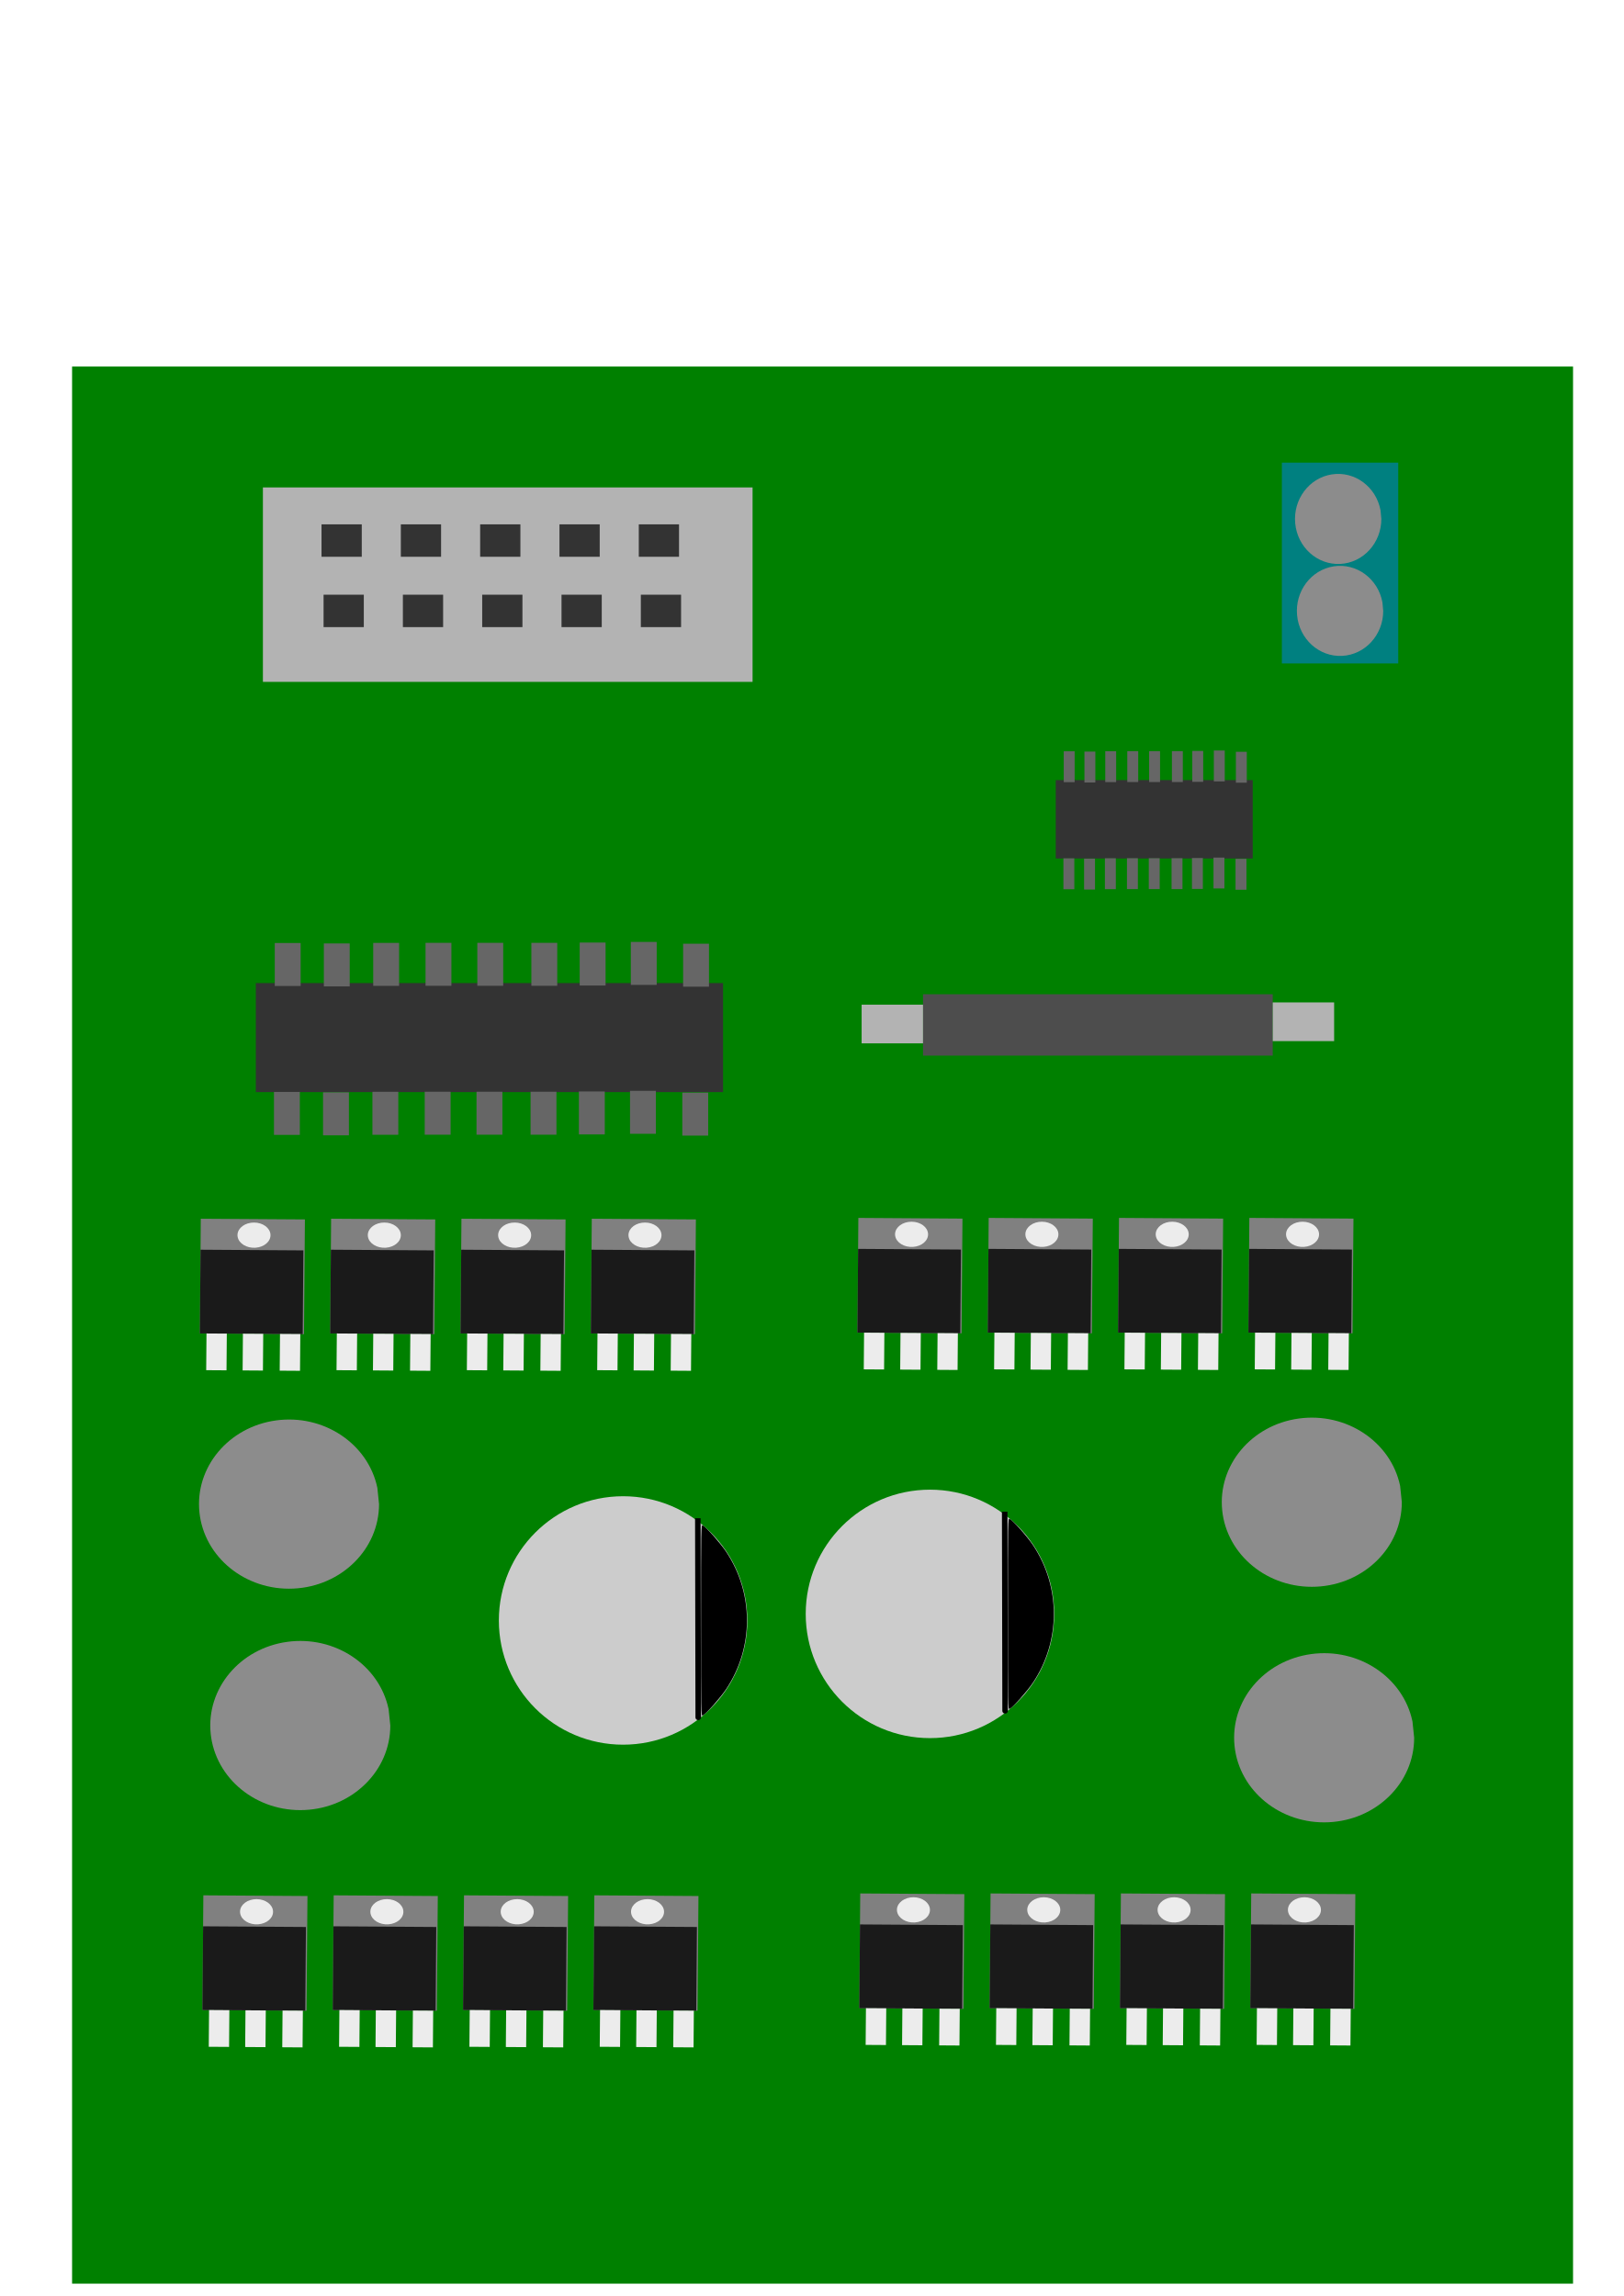
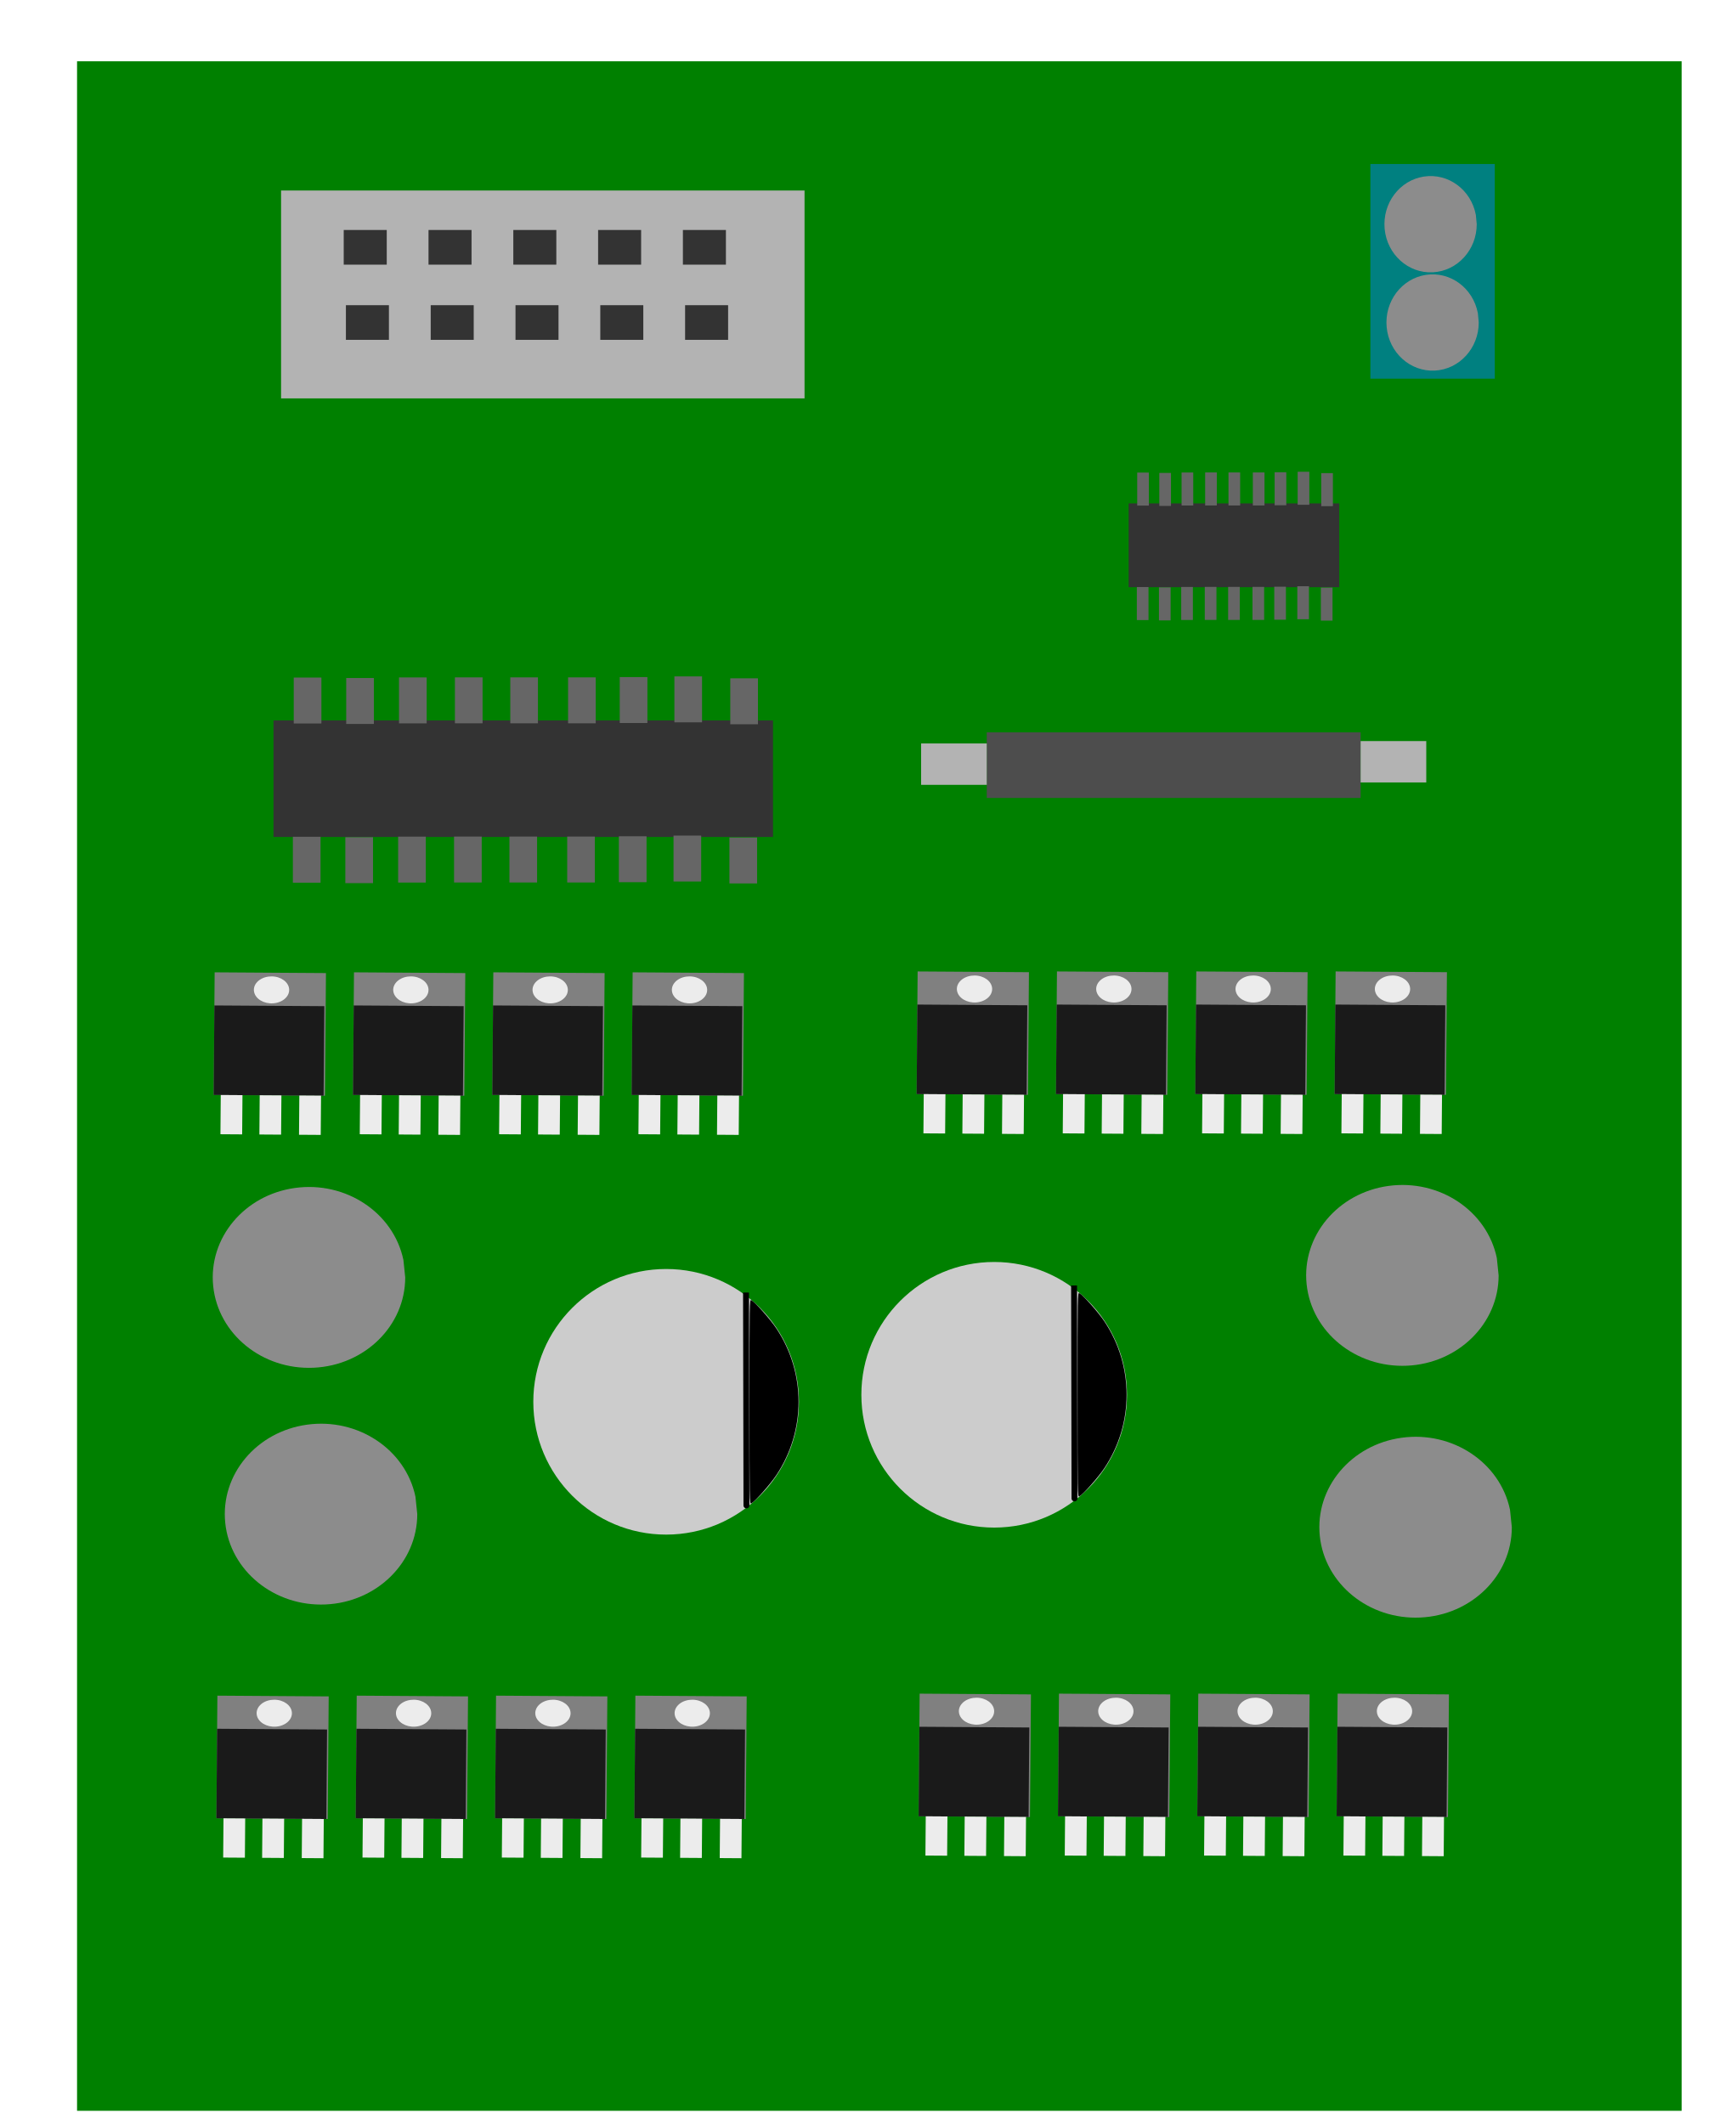
- <svg xmlns="http://www.w3.org/2000/svg" width="210mm" height="297mm" viewBox="0 0 210 297" version="1.1" id="svg4519">
+ <svg xmlns="http://www.w3.org/2000/svg" width="21cm" height="25.7cm" viewBox="0 0 210 257" version="1.1" id="svg4519">
  <defs id="defs4513" />
-   <g id="layer1">
+   <g id="layer1" transform="translate(0,-40.00005)">
    <rect style="fill:#008000;fill-opacity:1;stroke-width:21.03;stroke-miterlimit:4;stroke-dasharray:none" id="rect5066" width="194.126" height="247.987" x="9.322" y="47.416" />
    <g id="g4381" transform="matrix(0.4117783,0,0,0.4517546,-15.34563,-207.2034)">
      <rect y="740.159" x="117.621" height="31.217" width="146.749" id="rect2987" style="fill:#333333" />
      <rect y="728.685" x="123.567" height="12.303" width="8.127" id="rect2989" style="fill:#666666" />
      <rect y="728.809" x="138.981" height="12.303" width="8.127" id="rect2989-4" style="fill:#666666" />
      <rect y="728.651" x="154.492" height="12.303" width="8.127" id="rect2989-8" style="fill:#666666" />
      <rect y="728.633" x="170.921" height="12.303" width="8.127" id="rect2989-8-4" style="fill:#666666" />
      <rect y="728.633" x="187.188" height="12.303" width="8.127" id="rect2989-8-5" style="fill:#666666" />
      <rect y="728.633" x="204.162" height="12.303" width="8.127" id="rect2989-8-51" style="fill:#666666" />
      <rect y="728.554" x="219.344" height="12.303" width="8.127" id="rect2989-8-7" style="fill:#666666" />
      <rect y="728.374" x="235.399" height="12.303" width="8.127" id="rect2989-8-51-2" style="fill:#666666" />
      <rect y="728.889" x="251.823" height="12.303" width="8.127" id="rect2989-8-7-3" style="fill:#666666" />
      <rect y="771.322" x="123.314" height="12.303" width="8.127" id="rect2989-2" style="fill:#666666" />
      <rect y="771.446" x="138.728" height="12.303" width="8.127" id="rect2989-4-1" style="fill:#666666" />
      <rect y="771.288" x="154.239" height="12.303" width="8.127" id="rect2989-8-6" style="fill:#666666" />
      <rect y="771.269" x="170.667" height="12.303" width="8.127" id="rect2989-8-4-8" style="fill:#666666" />
      <rect y="771.269" x="186.934" height="12.303" width="8.127" id="rect2989-8-5-5" style="fill:#666666" />
      <rect y="771.269" x="203.909" height="12.303" width="8.127" id="rect2989-8-51-7" style="fill:#666666" />
      <rect y="771.191" x="219.091" height="12.303" width="8.127" id="rect2989-8-7-6" style="fill:#666666" />
      <rect y="771.011" x="235.146" height="12.303" width="8.127" id="rect2989-8-51-2-1" style="fill:#666666" />
      <rect y="771.526" x="251.57" height="12.303" width="8.127" id="rect2989-8-7-3-8" style="fill:#666666" />
    </g>
    <path style="fill:#8c8c8c;fill-opacity:1;stroke-width:21.03;stroke-miterlimit:4;stroke-dasharray:none" id="path5116" d="m 181.303,194.321 a 11.642,10.941 0 0 1 -11.079,10.928 11.642,10.941 0 0 1 -12.151,-9.871 11.642,10.941 0 0 1 9.903,-11.883 11.642,10.941 0 0 1 13.109,8.721" />
    <path style="fill:#8c8c8c;fill-opacity:1;stroke-width:21.03;stroke-miterlimit:4;stroke-dasharray:none" id="path5116-7" d="m 182.899,224.791 a 11.642,10.941 0 0 1 -11.079,10.928 11.642,10.941 0 0 1 -12.151,-9.871 11.642,10.941 0 0 1 9.903,-11.883 11.642,10.941 0 0 1 13.109,8.721" />
    <g id="g5830" transform="matrix(0.5538175,0,0,0.6039684,14.19147,61.18226)">
      <g transform="matrix(0.01192183,-1.352845,1.633033,0.00987635,-9.632128,201.4531)" id="g5220-3">
        <rect style="fill:#808080;fill-opacity:1;stroke-width:13.612;stroke-miterlimit:4;stroke-dasharray:none" id="rect5133-8" width="18.158" height="14.89" x="12.824" y="18.694" />
        <rect style="fill:#1a1a1a;fill-opacity:1;stroke-width:13.612;stroke-miterlimit:4;stroke-dasharray:none" id="rect5135-72" width="13.255" height="14.708" x="12.824" y="18.694" />
        <path style="fill:#ececec;fill-opacity:1;stroke-width:11.657;stroke-miterlimit:4;stroke-dasharray:none" id="path5137-9" d="m 30.437,26.321 a 1.997,2.361 0 0 1 -1.901,2.358 1.997,2.361 0 0 1 -2.085,-2.13 1.997,2.361 0 0 1 1.699,-2.564 1.997,2.361 0 0 1 2.249,1.882" />
        <rect style="fill:#ececec;fill-opacity:1;stroke-width:13.612;stroke-miterlimit:4;stroke-dasharray:none" id="rect5139-2" width="5.811" height="2.905" x="7.013" y="19.643" />
        <rect style="fill:#ececec;fill-opacity:1;stroke-width:13.612;stroke-miterlimit:4;stroke-dasharray:none" id="rect5139-4-2" width="5.811" height="2.905" x="7.013" y="30.154" />
        <rect style="fill:#ececec;fill-opacity:1;stroke-width:13.612;stroke-miterlimit:4;stroke-dasharray:none" id="rect5139-0-1" width="5.811" height="2.905" x="7.013" y="24.852" />
      </g>
      <g transform="matrix(0.01192183,-1.352845,1.633033,0.00987635,20.80397,201.4531)" id="g5220-3-6">
        <rect style="fill:#808080;fill-opacity:1;stroke-width:13.612;stroke-miterlimit:4;stroke-dasharray:none" id="rect5133-8-8" width="18.158" height="14.89" x="12.824" y="18.694" />
        <rect style="fill:#1a1a1a;fill-opacity:1;stroke-width:13.612;stroke-miterlimit:4;stroke-dasharray:none" id="rect5135-72-5" width="13.255" height="14.708" x="12.824" y="18.694" />
        <path style="fill:#ececec;fill-opacity:1;stroke-width:11.657;stroke-miterlimit:4;stroke-dasharray:none" id="path5137-9-5" d="m 30.437,26.321 a 1.997,2.361 0 0 1 -1.901,2.358 1.997,2.361 0 0 1 -2.085,-2.13 1.997,2.361 0 0 1 1.699,-2.564 1.997,2.361 0 0 1 2.249,1.882" />
        <rect style="fill:#ececec;fill-opacity:1;stroke-width:13.612;stroke-miterlimit:4;stroke-dasharray:none" id="rect5139-2-9" width="5.811" height="2.905" x="7.013" y="19.643" />
        <rect style="fill:#ececec;fill-opacity:1;stroke-width:13.612;stroke-miterlimit:4;stroke-dasharray:none" id="rect5139-4-2-8" width="5.811" height="2.905" x="7.013" y="30.154" />
        <rect style="fill:#ececec;fill-opacity:1;stroke-width:13.612;stroke-miterlimit:4;stroke-dasharray:none" id="rect5139-0-1-6" width="5.811" height="2.905" x="7.013" y="24.852" />
      </g>
      <g transform="matrix(0.01192183,-1.352845,1.633033,0.00987635,51.24005,201.4531)" id="g5220-3-4">
        <rect style="fill:#808080;fill-opacity:1;stroke-width:13.612;stroke-miterlimit:4;stroke-dasharray:none" id="rect5133-8-4" width="18.158" height="14.89" x="12.824" y="18.694" />
        <rect style="fill:#1a1a1a;fill-opacity:1;stroke-width:13.612;stroke-miterlimit:4;stroke-dasharray:none" id="rect5135-72-0" width="13.255" height="14.708" x="12.824" y="18.694" />
        <path style="fill:#ececec;fill-opacity:1;stroke-width:11.657;stroke-miterlimit:4;stroke-dasharray:none" id="path5137-9-0" d="m 30.437,26.321 a 1.997,2.361 0 0 1 -1.901,2.358 1.997,2.361 0 0 1 -2.085,-2.13 1.997,2.361 0 0 1 1.699,-2.564 1.997,2.361 0 0 1 2.249,1.882" />
        <rect style="fill:#ececec;fill-opacity:1;stroke-width:13.612;stroke-miterlimit:4;stroke-dasharray:none" id="rect5139-2-5" width="5.811" height="2.905" x="7.013" y="19.643" />
        <rect style="fill:#ececec;fill-opacity:1;stroke-width:13.612;stroke-miterlimit:4;stroke-dasharray:none" id="rect5139-4-2-6" width="5.811" height="2.905" x="7.013" y="30.154" />
        <rect style="fill:#ececec;fill-opacity:1;stroke-width:13.612;stroke-miterlimit:4;stroke-dasharray:none" id="rect5139-0-1-5" width="5.811" height="2.905" x="7.013" y="24.852" />
      </g>
      <g transform="matrix(0.01192183,-1.352845,1.633033,0.00987635,81.67614,201.4531)" id="g5220-3-9">
        <rect style="fill:#808080;fill-opacity:1;stroke-width:13.612;stroke-miterlimit:4;stroke-dasharray:none" id="rect5133-8-0" width="18.158" height="14.89" x="12.824" y="18.694" />
        <rect style="fill:#1a1a1a;fill-opacity:1;stroke-width:13.612;stroke-miterlimit:4;stroke-dasharray:none" id="rect5135-72-9" width="13.255" height="14.708" x="12.824" y="18.694" />
        <path style="fill:#ececec;fill-opacity:1;stroke-width:11.657;stroke-miterlimit:4;stroke-dasharray:none" id="path5137-9-3" d="m 30.437,26.321 a 1.997,2.361 0 0 1 -1.901,2.358 1.997,2.361 0 0 1 -2.085,-2.13 1.997,2.361 0 0 1 1.699,-2.564 1.997,2.361 0 0 1 2.249,1.882" />
        <rect style="fill:#ececec;fill-opacity:1;stroke-width:13.612;stroke-miterlimit:4;stroke-dasharray:none" id="rect5139-2-51" width="5.811" height="2.905" x="7.013" y="19.643" />
        <rect style="fill:#ececec;fill-opacity:1;stroke-width:13.612;stroke-miterlimit:4;stroke-dasharray:none" id="rect5139-4-2-83" width="5.811" height="2.905" x="7.013" y="30.154" />
        <rect style="fill:#ececec;fill-opacity:1;stroke-width:13.612;stroke-miterlimit:4;stroke-dasharray:none" id="rect5139-0-1-9" width="5.811" height="2.905" x="7.013" y="24.852" />
      </g>
    </g>
    <g id="g5577" transform="translate(45.66383,112.1384)">
      <rect y="16.472" x="73.714" height="7.941" width="45.23" id="rect5555" style="fill:#4d4d4d;fill-opacity:1;stroke-width:21.615;stroke-miterlimit:4;stroke-dasharray:none" />
      <rect y="17.819" x="65.773" height="5.006" width="7.941" id="rect5557" style="fill:#b3b3b3;fill-opacity:1;stroke-width:21.03;stroke-miterlimit:4;stroke-dasharray:none" />
      <rect y="17.53" x="118.944" height="5.006" width="7.941" id="rect5557-4" style="fill:#b3b3b3;fill-opacity:1;stroke-width:21.03;stroke-miterlimit:4;stroke-dasharray:none" />
    </g>
    <rect style="fill:#b3b3b3;fill-opacity:1;stroke-width:21.03;stroke-miterlimit:4;stroke-dasharray:none" id="rect5579" width="63.33" height="25.153" x="34.003" y="63.051" />
    <rect style="fill:#333333;fill-opacity:1;stroke-width:22.625;stroke-miterlimit:4;stroke-dasharray:none" id="rect5581" width="5.204" height="4.193" x="51.842" y="67.828" />
    <rect style="fill:#333333;fill-opacity:1;stroke-width:22.625;stroke-miterlimit:4;stroke-dasharray:none" id="rect5581-8" width="5.204" height="4.193" x="62.1" y="67.828" />
    <rect style="fill:#333333;fill-opacity:1;stroke-width:22.625;stroke-miterlimit:4;stroke-dasharray:none" id="rect5581-5" width="5.204" height="4.193" x="41.584" y="67.828" />
    <rect style="fill:#333333;fill-opacity:1;stroke-width:22.625;stroke-miterlimit:4;stroke-dasharray:none" id="rect5581-85" width="5.204" height="4.193" x="72.359" y="67.828" />
    <rect style="fill:#333333;fill-opacity:1;stroke-width:22.625;stroke-miterlimit:4;stroke-dasharray:none" id="rect5581-1" width="5.204" height="4.193" x="82.617" y="67.828" />
    <rect style="fill:#333333;fill-opacity:1;stroke-width:22.625;stroke-miterlimit:4;stroke-dasharray:none" id="rect5581-4" width="5.204" height="4.193" x="52.107" y="76.928" />
    <rect style="fill:#333333;fill-opacity:1;stroke-width:22.625;stroke-miterlimit:4;stroke-dasharray:none" id="rect5581-8-1" width="5.204" height="4.193" x="62.365" y="76.928" />
    <rect style="fill:#333333;fill-opacity:1;stroke-width:22.625;stroke-miterlimit:4;stroke-dasharray:none" id="rect5581-5-5" width="5.204" height="4.193" x="41.848" y="76.928" />
    <rect style="fill:#333333;fill-opacity:1;stroke-width:22.625;stroke-miterlimit:4;stroke-dasharray:none" id="rect5581-85-4" width="5.204" height="4.193" x="72.623" y="76.928" />
    <rect style="fill:#333333;fill-opacity:1;stroke-width:22.625;stroke-miterlimit:4;stroke-dasharray:none" id="rect5581-1-3" width="5.204" height="4.193" x="82.882" y="76.928" />
    <rect style="fill:#008080;fill-opacity:1;stroke-width:21.03;stroke-miterlimit:4;stroke-dasharray:none" id="rect5649" width="15.05" height="25.973" x="165.789" y="59.846" />
    <path style="fill:#8c8c8c;fill-opacity:1;stroke-width:21.03;stroke-miterlimit:4;stroke-dasharray:none" id="path5653" d="m 178.897,79.022 a 5.583,5.826 0 0 1 -5.313,5.819 5.583,5.826 0 0 1 -5.827,-5.256 5.583,5.826 0 0 1 4.749,-6.327 5.583,5.826 0 0 1 6.286,4.644" />
    <path style="fill:#8c8c8c;fill-opacity:1;stroke-width:21.03;stroke-miterlimit:4;stroke-dasharray:none" id="path5653-7" d="m 178.654,67.128 a 5.583,5.826 0 0 1 -5.313,5.819 5.583,5.826 0 0 1 -5.827,-5.256 5.583,5.826 0 0 1 4.749,-6.327 5.583,5.826 0 0 1 6.286,4.644" />
    <g id="g4381-5" transform="matrix(0.1735881,0,0,0.3248157,116.1287,-139.5064)">
      <rect y="740.159" x="117.621" height="31.217" width="146.749" id="rect2987-6" style="fill:#333333" />
      <rect y="728.685" x="123.567" height="12.303" width="8.127" id="rect2989-0" style="fill:#666666" />
      <rect y="728.809" x="138.981" height="12.303" width="8.127" id="rect2989-4-6" style="fill:#666666" />
      <rect y="728.651" x="154.492" height="12.303" width="8.127" id="rect2989-8-0" style="fill:#666666" />
      <rect y="728.633" x="170.921" height="12.303" width="8.127" id="rect2989-8-4-7" style="fill:#666666" />
      <rect y="728.633" x="187.188" height="12.303" width="8.127" id="rect2989-8-5-9" style="fill:#666666" />
      <rect y="728.633" x="204.162" height="12.303" width="8.127" id="rect2989-8-51-6" style="fill:#666666" />
      <rect y="728.554" x="219.344" height="12.303" width="8.127" id="rect2989-8-7-1" style="fill:#666666" />
      <rect y="728.374" x="235.399" height="12.303" width="8.127" id="rect2989-8-51-2-2" style="fill:#666666" />
      <rect y="728.889" x="251.823" height="12.303" width="8.127" id="rect2989-8-7-3-9" style="fill:#666666" />
      <rect y="771.322" x="123.314" height="12.303" width="8.127" id="rect2989-2-3" style="fill:#666666" />
      <rect y="771.446" x="138.728" height="12.303" width="8.127" id="rect2989-4-1-0" style="fill:#666666" />
      <rect y="771.288" x="154.239" height="12.303" width="8.127" id="rect2989-8-6-9" style="fill:#666666" />
      <rect y="771.269" x="170.667" height="12.303" width="8.127" id="rect2989-8-4-8-1" style="fill:#666666" />
      <rect y="771.269" x="186.934" height="12.303" width="8.127" id="rect2989-8-5-5-3" style="fill:#666666" />
      <rect y="771.269" x="203.909" height="12.303" width="8.127" id="rect2989-8-51-7-9" style="fill:#666666" />
      <rect y="771.191" x="219.091" height="12.303" width="8.127" id="rect2989-8-7-6-2" style="fill:#666666" />
      <rect y="771.011" x="235.146" height="12.303" width="8.127" id="rect2989-8-51-2-1-2" style="fill:#666666" />
      <rect y="771.526" x="251.57" height="12.303" width="8.127" id="rect2989-8-7-3-8-6" style="fill:#666666" />
    </g>
    <g id="g5830-8" transform="matrix(0.5538175,0,0,0.6039684,99.23765,61.07517)">
      <g transform="matrix(0.01192183,-1.352845,1.633033,0.00987635,-9.632128,201.4531)" id="g5220-3-7">
        <rect style="fill:#808080;fill-opacity:1;stroke-width:13.612;stroke-miterlimit:4;stroke-dasharray:none" id="rect5133-8-20" width="18.158" height="14.89" x="12.824" y="18.694" />
        <rect style="fill:#1a1a1a;fill-opacity:1;stroke-width:13.612;stroke-miterlimit:4;stroke-dasharray:none" id="rect5135-72-3" width="13.255" height="14.708" x="12.824" y="18.694" />
        <path style="fill:#ececec;fill-opacity:1;stroke-width:11.657;stroke-miterlimit:4;stroke-dasharray:none" id="path5137-9-1" d="m 30.437,26.321 a 1.997,2.361 0 0 1 -1.901,2.358 1.997,2.361 0 0 1 -2.085,-2.13 1.997,2.361 0 0 1 1.699,-2.564 1.997,2.361 0 0 1 2.249,1.882" />
        <rect style="fill:#ececec;fill-opacity:1;stroke-width:13.612;stroke-miterlimit:4;stroke-dasharray:none" id="rect5139-2-50" width="5.811" height="2.905" x="7.013" y="19.643" />
        <rect style="fill:#ececec;fill-opacity:1;stroke-width:13.612;stroke-miterlimit:4;stroke-dasharray:none" id="rect5139-4-2-7" width="5.811" height="2.905" x="7.013" y="30.154" />
        <rect style="fill:#ececec;fill-opacity:1;stroke-width:13.612;stroke-miterlimit:4;stroke-dasharray:none" id="rect5139-0-1-2" width="5.811" height="2.905" x="7.013" y="24.852" />
      </g>
      <g transform="matrix(0.01192183,-1.352845,1.633033,0.00987635,20.80397,201.4531)" id="g5220-3-6-3">
        <rect style="fill:#808080;fill-opacity:1;stroke-width:13.612;stroke-miterlimit:4;stroke-dasharray:none" id="rect5133-8-8-8" width="18.158" height="14.89" x="12.824" y="18.694" />
        <rect style="fill:#1a1a1a;fill-opacity:1;stroke-width:13.612;stroke-miterlimit:4;stroke-dasharray:none" id="rect5135-72-5-5" width="13.255" height="14.708" x="12.824" y="18.694" />
        <path style="fill:#ececec;fill-opacity:1;stroke-width:11.657;stroke-miterlimit:4;stroke-dasharray:none" id="path5137-9-5-1" d="m 30.437,26.321 a 1.997,2.361 0 0 1 -1.901,2.358 1.997,2.361 0 0 1 -2.085,-2.13 1.997,2.361 0 0 1 1.699,-2.564 1.997,2.361 0 0 1 2.249,1.882" />
        <rect style="fill:#ececec;fill-opacity:1;stroke-width:13.612;stroke-miterlimit:4;stroke-dasharray:none" id="rect5139-2-9-1" width="5.811" height="2.905" x="7.013" y="19.643" />
        <rect style="fill:#ececec;fill-opacity:1;stroke-width:13.612;stroke-miterlimit:4;stroke-dasharray:none" id="rect5139-4-2-8-1" width="5.811" height="2.905" x="7.013" y="30.154" />
        <rect style="fill:#ececec;fill-opacity:1;stroke-width:13.612;stroke-miterlimit:4;stroke-dasharray:none" id="rect5139-0-1-6-1" width="5.811" height="2.905" x="7.013" y="24.852" />
      </g>
      <g transform="matrix(0.01192183,-1.352845,1.633033,0.00987635,51.24005,201.4531)" id="g5220-3-4-8">
        <rect style="fill:#808080;fill-opacity:1;stroke-width:13.612;stroke-miterlimit:4;stroke-dasharray:none" id="rect5133-8-4-8" width="18.158" height="14.89" x="12.824" y="18.694" />
        <rect style="fill:#1a1a1a;fill-opacity:1;stroke-width:13.612;stroke-miterlimit:4;stroke-dasharray:none" id="rect5135-72-0-5" width="13.255" height="14.708" x="12.824" y="18.694" />
        <path style="fill:#ececec;fill-opacity:1;stroke-width:11.657;stroke-miterlimit:4;stroke-dasharray:none" id="path5137-9-0-0" d="m 30.437,26.321 a 1.997,2.361 0 0 1 -1.901,2.358 1.997,2.361 0 0 1 -2.085,-2.13 1.997,2.361 0 0 1 1.699,-2.564 1.997,2.361 0 0 1 2.249,1.882" />
        <rect style="fill:#ececec;fill-opacity:1;stroke-width:13.612;stroke-miterlimit:4;stroke-dasharray:none" id="rect5139-2-5-49" width="5.811" height="2.905" x="7.013" y="19.643" />
        <rect style="fill:#ececec;fill-opacity:1;stroke-width:13.612;stroke-miterlimit:4;stroke-dasharray:none" id="rect5139-4-2-6-7" width="5.811" height="2.905" x="7.013" y="30.154" />
        <rect style="fill:#ececec;fill-opacity:1;stroke-width:13.612;stroke-miterlimit:4;stroke-dasharray:none" id="rect5139-0-1-5-5" width="5.811" height="2.905" x="7.013" y="24.852" />
      </g>
      <g transform="matrix(0.01192183,-1.352845,1.633033,0.00987635,81.67614,201.4531)" id="g5220-3-9-1">
        <rect style="fill:#808080;fill-opacity:1;stroke-width:13.612;stroke-miterlimit:4;stroke-dasharray:none" id="rect5133-8-0-8" width="18.158" height="14.89" x="12.824" y="18.694" />
        <rect style="fill:#1a1a1a;fill-opacity:1;stroke-width:13.612;stroke-miterlimit:4;stroke-dasharray:none" id="rect5135-72-9-4" width="13.255" height="14.708" x="12.824" y="18.694" />
        <path style="fill:#ececec;fill-opacity:1;stroke-width:11.657;stroke-miterlimit:4;stroke-dasharray:none" id="path5137-9-3-3" d="m 30.437,26.321 a 1.997,2.361 0 0 1 -1.901,2.358 1.997,2.361 0 0 1 -2.085,-2.13 1.997,2.361 0 0 1 1.699,-2.564 1.997,2.361 0 0 1 2.249,1.882" />
        <rect style="fill:#ececec;fill-opacity:1;stroke-width:13.612;stroke-miterlimit:4;stroke-dasharray:none" id="rect5139-2-51-9" width="5.811" height="2.905" x="7.013" y="19.643" />
        <rect style="fill:#ececec;fill-opacity:1;stroke-width:13.612;stroke-miterlimit:4;stroke-dasharray:none" id="rect5139-4-2-83-3" width="5.811" height="2.905" x="7.013" y="30.154" />
        <rect style="fill:#ececec;fill-opacity:1;stroke-width:13.612;stroke-miterlimit:4;stroke-dasharray:none" id="rect5139-0-1-9-6" width="5.811" height="2.905" x="7.013" y="24.852" />
      </g>
    </g>
    <g id="g5830-6" transform="matrix(0.5538175,0,0,0.6039684,14.52243,148.7032)">
      <g transform="matrix(0.01192183,-1.352845,1.633033,0.00987635,-9.632128,201.4531)" id="g5220-3-2">
        <rect style="fill:#808080;fill-opacity:1;stroke-width:13.612;stroke-miterlimit:4;stroke-dasharray:none" id="rect5133-8-07" width="18.158" height="14.89" x="12.824" y="18.694" />
        <rect style="fill:#1a1a1a;fill-opacity:1;stroke-width:13.612;stroke-miterlimit:4;stroke-dasharray:none" id="rect5135-72-82" width="13.255" height="14.708" x="12.824" y="18.694" />
        <path style="fill:#ececec;fill-opacity:1;stroke-width:11.657;stroke-miterlimit:4;stroke-dasharray:none" id="path5137-9-7" d="m 30.437,26.321 a 1.997,2.361 0 0 1 -1.901,2.358 1.997,2.361 0 0 1 -2.085,-2.13 1.997,2.361 0 0 1 1.699,-2.564 1.997,2.361 0 0 1 2.249,1.882" />
        <rect style="fill:#ececec;fill-opacity:1;stroke-width:13.612;stroke-miterlimit:4;stroke-dasharray:none" id="rect5139-2-2" width="5.811" height="2.905" x="7.013" y="19.643" />
        <rect style="fill:#ececec;fill-opacity:1;stroke-width:13.612;stroke-miterlimit:4;stroke-dasharray:none" id="rect5139-4-2-9" width="5.811" height="2.905" x="7.013" y="30.154" />
        <rect style="fill:#ececec;fill-opacity:1;stroke-width:13.612;stroke-miterlimit:4;stroke-dasharray:none" id="rect5139-0-1-97" width="5.811" height="2.905" x="7.013" y="24.852" />
      </g>
      <g transform="matrix(0.01192183,-1.352845,1.633033,0.00987635,20.80397,201.4531)" id="g5220-3-6-12">
        <rect style="fill:#808080;fill-opacity:1;stroke-width:13.612;stroke-miterlimit:4;stroke-dasharray:none" id="rect5133-8-8-1" width="18.158" height="14.89" x="12.824" y="18.694" />
        <rect style="fill:#1a1a1a;fill-opacity:1;stroke-width:13.612;stroke-miterlimit:4;stroke-dasharray:none" id="rect5135-72-5-2" width="13.255" height="14.708" x="12.824" y="18.694" />
        <path style="fill:#ececec;fill-opacity:1;stroke-width:11.657;stroke-miterlimit:4;stroke-dasharray:none" id="path5137-9-5-6" d="m 30.437,26.321 a 1.997,2.361 0 0 1 -1.901,2.358 1.997,2.361 0 0 1 -2.085,-2.13 1.997,2.361 0 0 1 1.699,-2.564 1.997,2.361 0 0 1 2.249,1.882" />
        <rect style="fill:#ececec;fill-opacity:1;stroke-width:13.612;stroke-miterlimit:4;stroke-dasharray:none" id="rect5139-2-9-0" width="5.811" height="2.905" x="7.013" y="19.643" />
        <rect style="fill:#ececec;fill-opacity:1;stroke-width:13.612;stroke-miterlimit:4;stroke-dasharray:none" id="rect5139-4-2-8-7" width="5.811" height="2.905" x="7.013" y="30.154" />
        <rect style="fill:#ececec;fill-opacity:1;stroke-width:13.612;stroke-miterlimit:4;stroke-dasharray:none" id="rect5139-0-1-6-5" width="5.811" height="2.905" x="7.013" y="24.852" />
      </g>
      <g transform="matrix(0.01192183,-1.352845,1.633033,0.00987635,51.24005,201.4531)" id="g5220-3-4-1">
        <rect style="fill:#808080;fill-opacity:1;stroke-width:13.612;stroke-miterlimit:4;stroke-dasharray:none" id="rect5133-8-4-9" width="18.158" height="14.89" x="12.824" y="18.694" />
        <rect style="fill:#1a1a1a;fill-opacity:1;stroke-width:13.612;stroke-miterlimit:4;stroke-dasharray:none" id="rect5135-72-0-8" width="13.255" height="14.708" x="12.824" y="18.694" />
        <path style="fill:#ececec;fill-opacity:1;stroke-width:11.657;stroke-miterlimit:4;stroke-dasharray:none" id="path5137-9-0-8" d="m 30.437,26.321 a 1.997,2.361 0 0 1 -1.901,2.358 1.997,2.361 0 0 1 -2.085,-2.13 1.997,2.361 0 0 1 1.699,-2.564 1.997,2.361 0 0 1 2.249,1.882" />
        <rect style="fill:#ececec;fill-opacity:1;stroke-width:13.612;stroke-miterlimit:4;stroke-dasharray:none" id="rect5139-2-5-6" width="5.811" height="2.905" x="7.013" y="19.643" />
        <rect style="fill:#ececec;fill-opacity:1;stroke-width:13.612;stroke-miterlimit:4;stroke-dasharray:none" id="rect5139-4-2-6-77" width="5.811" height="2.905" x="7.013" y="30.154" />
        <rect style="fill:#ececec;fill-opacity:1;stroke-width:13.612;stroke-miterlimit:4;stroke-dasharray:none" id="rect5139-0-1-5-8" width="5.811" height="2.905" x="7.013" y="24.852" />
      </g>
      <g transform="matrix(0.01192183,-1.352845,1.633033,0.00987635,81.67614,201.4531)" id="g5220-3-9-00">
        <rect style="fill:#808080;fill-opacity:1;stroke-width:13.612;stroke-miterlimit:4;stroke-dasharray:none" id="rect5133-8-0-9" width="18.158" height="14.89" x="12.824" y="18.694" />
        <rect style="fill:#1a1a1a;fill-opacity:1;stroke-width:13.612;stroke-miterlimit:4;stroke-dasharray:none" id="rect5135-72-9-7" width="13.255" height="14.708" x="12.824" y="18.694" />
        <path style="fill:#ececec;fill-opacity:1;stroke-width:11.657;stroke-miterlimit:4;stroke-dasharray:none" id="path5137-9-3-4" d="m 30.437,26.321 a 1.997,2.361 0 0 1 -1.901,2.358 1.997,2.361 0 0 1 -2.085,-2.13 1.997,2.361 0 0 1 1.699,-2.564 1.997,2.361 0 0 1 2.249,1.882" />
        <rect style="fill:#ececec;fill-opacity:1;stroke-width:13.612;stroke-miterlimit:4;stroke-dasharray:none" id="rect5139-2-51-0" width="5.811" height="2.905" x="7.013" y="19.643" />
        <rect style="fill:#ececec;fill-opacity:1;stroke-width:13.612;stroke-miterlimit:4;stroke-dasharray:none" id="rect5139-4-2-83-4" width="5.811" height="2.905" x="7.013" y="30.154" />
        <rect style="fill:#ececec;fill-opacity:1;stroke-width:13.612;stroke-miterlimit:4;stroke-dasharray:none" id="rect5139-0-1-9-2" width="5.811" height="2.905" x="7.013" y="24.852" />
      </g>
    </g>
    <g id="g5830-0" transform="matrix(0.5538175,0,0,0.6039684,99.48038,148.4605)">
      <g transform="matrix(0.01192183,-1.352845,1.633033,0.00987635,-9.632128,201.4531)" id="g5220-3-0">
        <rect style="fill:#808080;fill-opacity:1;stroke-width:13.612;stroke-miterlimit:4;stroke-dasharray:none" id="rect5133-8-5" width="18.158" height="14.89" x="12.824" y="18.694" />
        <rect style="fill:#1a1a1a;fill-opacity:1;stroke-width:13.612;stroke-miterlimit:4;stroke-dasharray:none" id="rect5135-72-56" width="13.255" height="14.708" x="12.824" y="18.694" />
        <path style="fill:#ececec;fill-opacity:1;stroke-width:11.657;stroke-miterlimit:4;stroke-dasharray:none" id="path5137-9-75" d="m 30.437,26.321 a 1.997,2.361 0 0 1 -1.901,2.358 1.997,2.361 0 0 1 -2.085,-2.13 1.997,2.361 0 0 1 1.699,-2.564 1.997,2.361 0 0 1 2.249,1.882" />
        <rect style="fill:#ececec;fill-opacity:1;stroke-width:13.612;stroke-miterlimit:4;stroke-dasharray:none" id="rect5139-2-0" width="5.811" height="2.905" x="7.013" y="19.643" />
        <rect style="fill:#ececec;fill-opacity:1;stroke-width:13.612;stroke-miterlimit:4;stroke-dasharray:none" id="rect5139-4-2-0" width="5.811" height="2.905" x="7.013" y="30.154" />
        <rect style="fill:#ececec;fill-opacity:1;stroke-width:13.612;stroke-miterlimit:4;stroke-dasharray:none" id="rect5139-0-1-96" width="5.811" height="2.905" x="7.013" y="24.852" />
      </g>
      <g transform="matrix(0.01192183,-1.352845,1.633033,0.00987635,20.80397,201.4531)" id="g5220-3-6-6">
        <rect style="fill:#808080;fill-opacity:1;stroke-width:13.612;stroke-miterlimit:4;stroke-dasharray:none" id="rect5133-8-8-9" width="18.158" height="14.89" x="12.824" y="18.694" />
        <rect style="fill:#1a1a1a;fill-opacity:1;stroke-width:13.612;stroke-miterlimit:4;stroke-dasharray:none" id="rect5135-72-5-0" width="13.255" height="14.708" x="12.824" y="18.694" />
        <path style="fill:#ececec;fill-opacity:1;stroke-width:11.657;stroke-miterlimit:4;stroke-dasharray:none" id="path5137-9-5-2" d="m 30.437,26.321 a 1.997,2.361 0 0 1 -1.901,2.358 1.997,2.361 0 0 1 -2.085,-2.13 1.997,2.361 0 0 1 1.699,-2.564 1.997,2.361 0 0 1 2.249,1.882" />
        <rect style="fill:#ececec;fill-opacity:1;stroke-width:13.612;stroke-miterlimit:4;stroke-dasharray:none" id="rect5139-2-9-4" width="5.811" height="2.905" x="7.013" y="19.643" />
        <rect style="fill:#ececec;fill-opacity:1;stroke-width:13.612;stroke-miterlimit:4;stroke-dasharray:none" id="rect5139-4-2-8-0" width="5.811" height="2.905" x="7.013" y="30.154" />
        <rect style="fill:#ececec;fill-opacity:1;stroke-width:13.612;stroke-miterlimit:4;stroke-dasharray:none" id="rect5139-0-1-6-17" width="5.811" height="2.905" x="7.013" y="24.852" />
      </g>
      <g transform="matrix(0.01192183,-1.352845,1.633033,0.00987635,51.24005,201.4531)" id="g5220-3-4-6">
        <rect style="fill:#808080;fill-opacity:1;stroke-width:13.612;stroke-miterlimit:4;stroke-dasharray:none" id="rect5133-8-4-5" width="18.158" height="14.89" x="12.824" y="18.694" />
        <rect style="fill:#1a1a1a;fill-opacity:1;stroke-width:13.612;stroke-miterlimit:4;stroke-dasharray:none" id="rect5135-72-0-9" width="13.255" height="14.708" x="12.824" y="18.694" />
        <path style="fill:#ececec;fill-opacity:1;stroke-width:11.657;stroke-miterlimit:4;stroke-dasharray:none" id="path5137-9-0-06" d="m 30.437,26.321 a 1.997,2.361 0 0 1 -1.901,2.358 1.997,2.361 0 0 1 -2.085,-2.13 1.997,2.361 0 0 1 1.699,-2.564 1.997,2.361 0 0 1 2.249,1.882" />
        <rect style="fill:#ececec;fill-opacity:1;stroke-width:13.612;stroke-miterlimit:4;stroke-dasharray:none" id="rect5139-2-5-3" width="5.811" height="2.905" x="7.013" y="19.643" />
        <rect style="fill:#ececec;fill-opacity:1;stroke-width:13.612;stroke-miterlimit:4;stroke-dasharray:none" id="rect5139-4-2-6-0" width="5.811" height="2.905" x="7.013" y="30.154" />
        <rect style="fill:#ececec;fill-opacity:1;stroke-width:13.612;stroke-miterlimit:4;stroke-dasharray:none" id="rect5139-0-1-5-56" width="5.811" height="2.905" x="7.013" y="24.852" />
      </g>
      <g transform="matrix(0.01192183,-1.352845,1.633033,0.00987635,81.67614,201.4531)" id="g5220-3-9-15">
        <rect style="fill:#808080;fill-opacity:1;stroke-width:13.612;stroke-miterlimit:4;stroke-dasharray:none" id="rect5133-8-0-4" width="18.158" height="14.89" x="12.824" y="18.694" />
        <rect style="fill:#1a1a1a;fill-opacity:1;stroke-width:13.612;stroke-miterlimit:4;stroke-dasharray:none" id="rect5135-72-9-30" width="13.255" height="14.708" x="12.824" y="18.694" />
        <path style="fill:#ececec;fill-opacity:1;stroke-width:11.657;stroke-miterlimit:4;stroke-dasharray:none" id="path5137-9-3-7" d="m 30.437,26.321 a 1.997,2.361 0 0 1 -1.901,2.358 1.997,2.361 0 0 1 -2.085,-2.13 1.997,2.361 0 0 1 1.699,-2.564 1.997,2.361 0 0 1 2.249,1.882" />
        <rect style="fill:#ececec;fill-opacity:1;stroke-width:13.612;stroke-miterlimit:4;stroke-dasharray:none" id="rect5139-2-51-6" width="5.811" height="2.905" x="7.013" y="19.643" />
        <rect style="fill:#ececec;fill-opacity:1;stroke-width:13.612;stroke-miterlimit:4;stroke-dasharray:none" id="rect5139-4-2-83-48" width="5.811" height="2.905" x="7.013" y="30.154" />
        <rect style="fill:#ececec;fill-opacity:1;stroke-width:13.612;stroke-miterlimit:4;stroke-dasharray:none" id="rect5139-0-1-9-8" width="5.811" height="2.905" x="7.013" y="24.852" />
      </g>
    </g>
    <g id="g4576-6" transform="matrix(2.228765,0,0,2.228765,-83.19032,-122.7832)">
      <circle r="7.21" cy="148.759" cx="91.291" id="path4563-2" style="fill:#cccccc;fill-opacity:1;stroke-width:21.03;stroke-miterlimit:4;stroke-dasharray:none" />
      <path id="path4569-5" d="m 95.627,142.826 c 0.053,26.013 0,0 0,0 z" style="fill:none;stroke:#000000;stroke-width:0.32px;stroke-linecap:butt;stroke-linejoin:miter;stroke-opacity:1" />
      <path transform="scale(0.2645833)" id="path4571-0" d="m 362.139,562.234 c 0,-20.354 0.012,-21.034 0.37,-20.843 0.786,0.421 3.891,3.926 5.142,5.805 6.064,9.108 6.064,20.968 0,30.076 -1.25,1.878 -4.356,5.384 -5.142,5.805 -0.357,0.191 -0.37,-0.488 -0.37,-20.843 z" style="fill:#000000;fill-opacity:1;stroke-width:15.993;stroke-miterlimit:4;stroke-dasharray:none" />
    </g>
    <g id="g4576-6-5" transform="matrix(2.228765,0,0,2.228765,-122.8778,-121.9337)">
      <circle r="7.21" cy="148.759" cx="91.291" id="path4563-2-3" style="fill:#cccccc;fill-opacity:1;stroke-width:21.03;stroke-miterlimit:4;stroke-dasharray:none" />
      <path id="path4569-5-3" d="m 95.627,142.826 c 0.053,26.013 0,0 0,0 z" style="fill:none;stroke:#000000;stroke-width:0.32px;stroke-linecap:butt;stroke-linejoin:miter;stroke-opacity:1" />
      <path transform="scale(0.2645833)" id="path4571-0-0" d="m 362.139,562.234 c 0,-20.354 0.012,-21.034 0.37,-20.843 0.786,0.421 3.891,3.926 5.142,5.805 6.064,9.108 6.064,20.968 0,30.076 -1.25,1.878 -4.356,5.384 -5.142,5.805 -0.357,0.191 -0.37,-0.488 -0.37,-20.843 z" style="fill:#000000;fill-opacity:1;stroke-width:15.993;stroke-miterlimit:4;stroke-dasharray:none" />
    </g>
    <path style="fill:#8c8c8c;fill-opacity:1;stroke-width:21.03;stroke-miterlimit:4;stroke-dasharray:none" id="path5116-7-9" d="m 49.023,194.565 a 11.642,10.941 0 0 1 -11.079,10.928 11.642,10.941 0 0 1 -12.151,-9.871 11.642,10.941 0 0 1 9.903,-11.883 11.642,10.941 0 0 1 13.109,8.721" />
    <path style="fill:#8c8c8c;fill-opacity:1;stroke-width:21.03;stroke-miterlimit:4;stroke-dasharray:none" id="path5116-7-8" d="m 50.48,223.208 a 11.642,10.941 0 0 1 -11.079,10.928 11.642,10.941 0 0 1 -12.151,-9.871 11.642,10.941 0 0 1 9.903,-11.883 11.642,10.941 0 0 1 13.109,8.721" />
  </g>
</svg>
